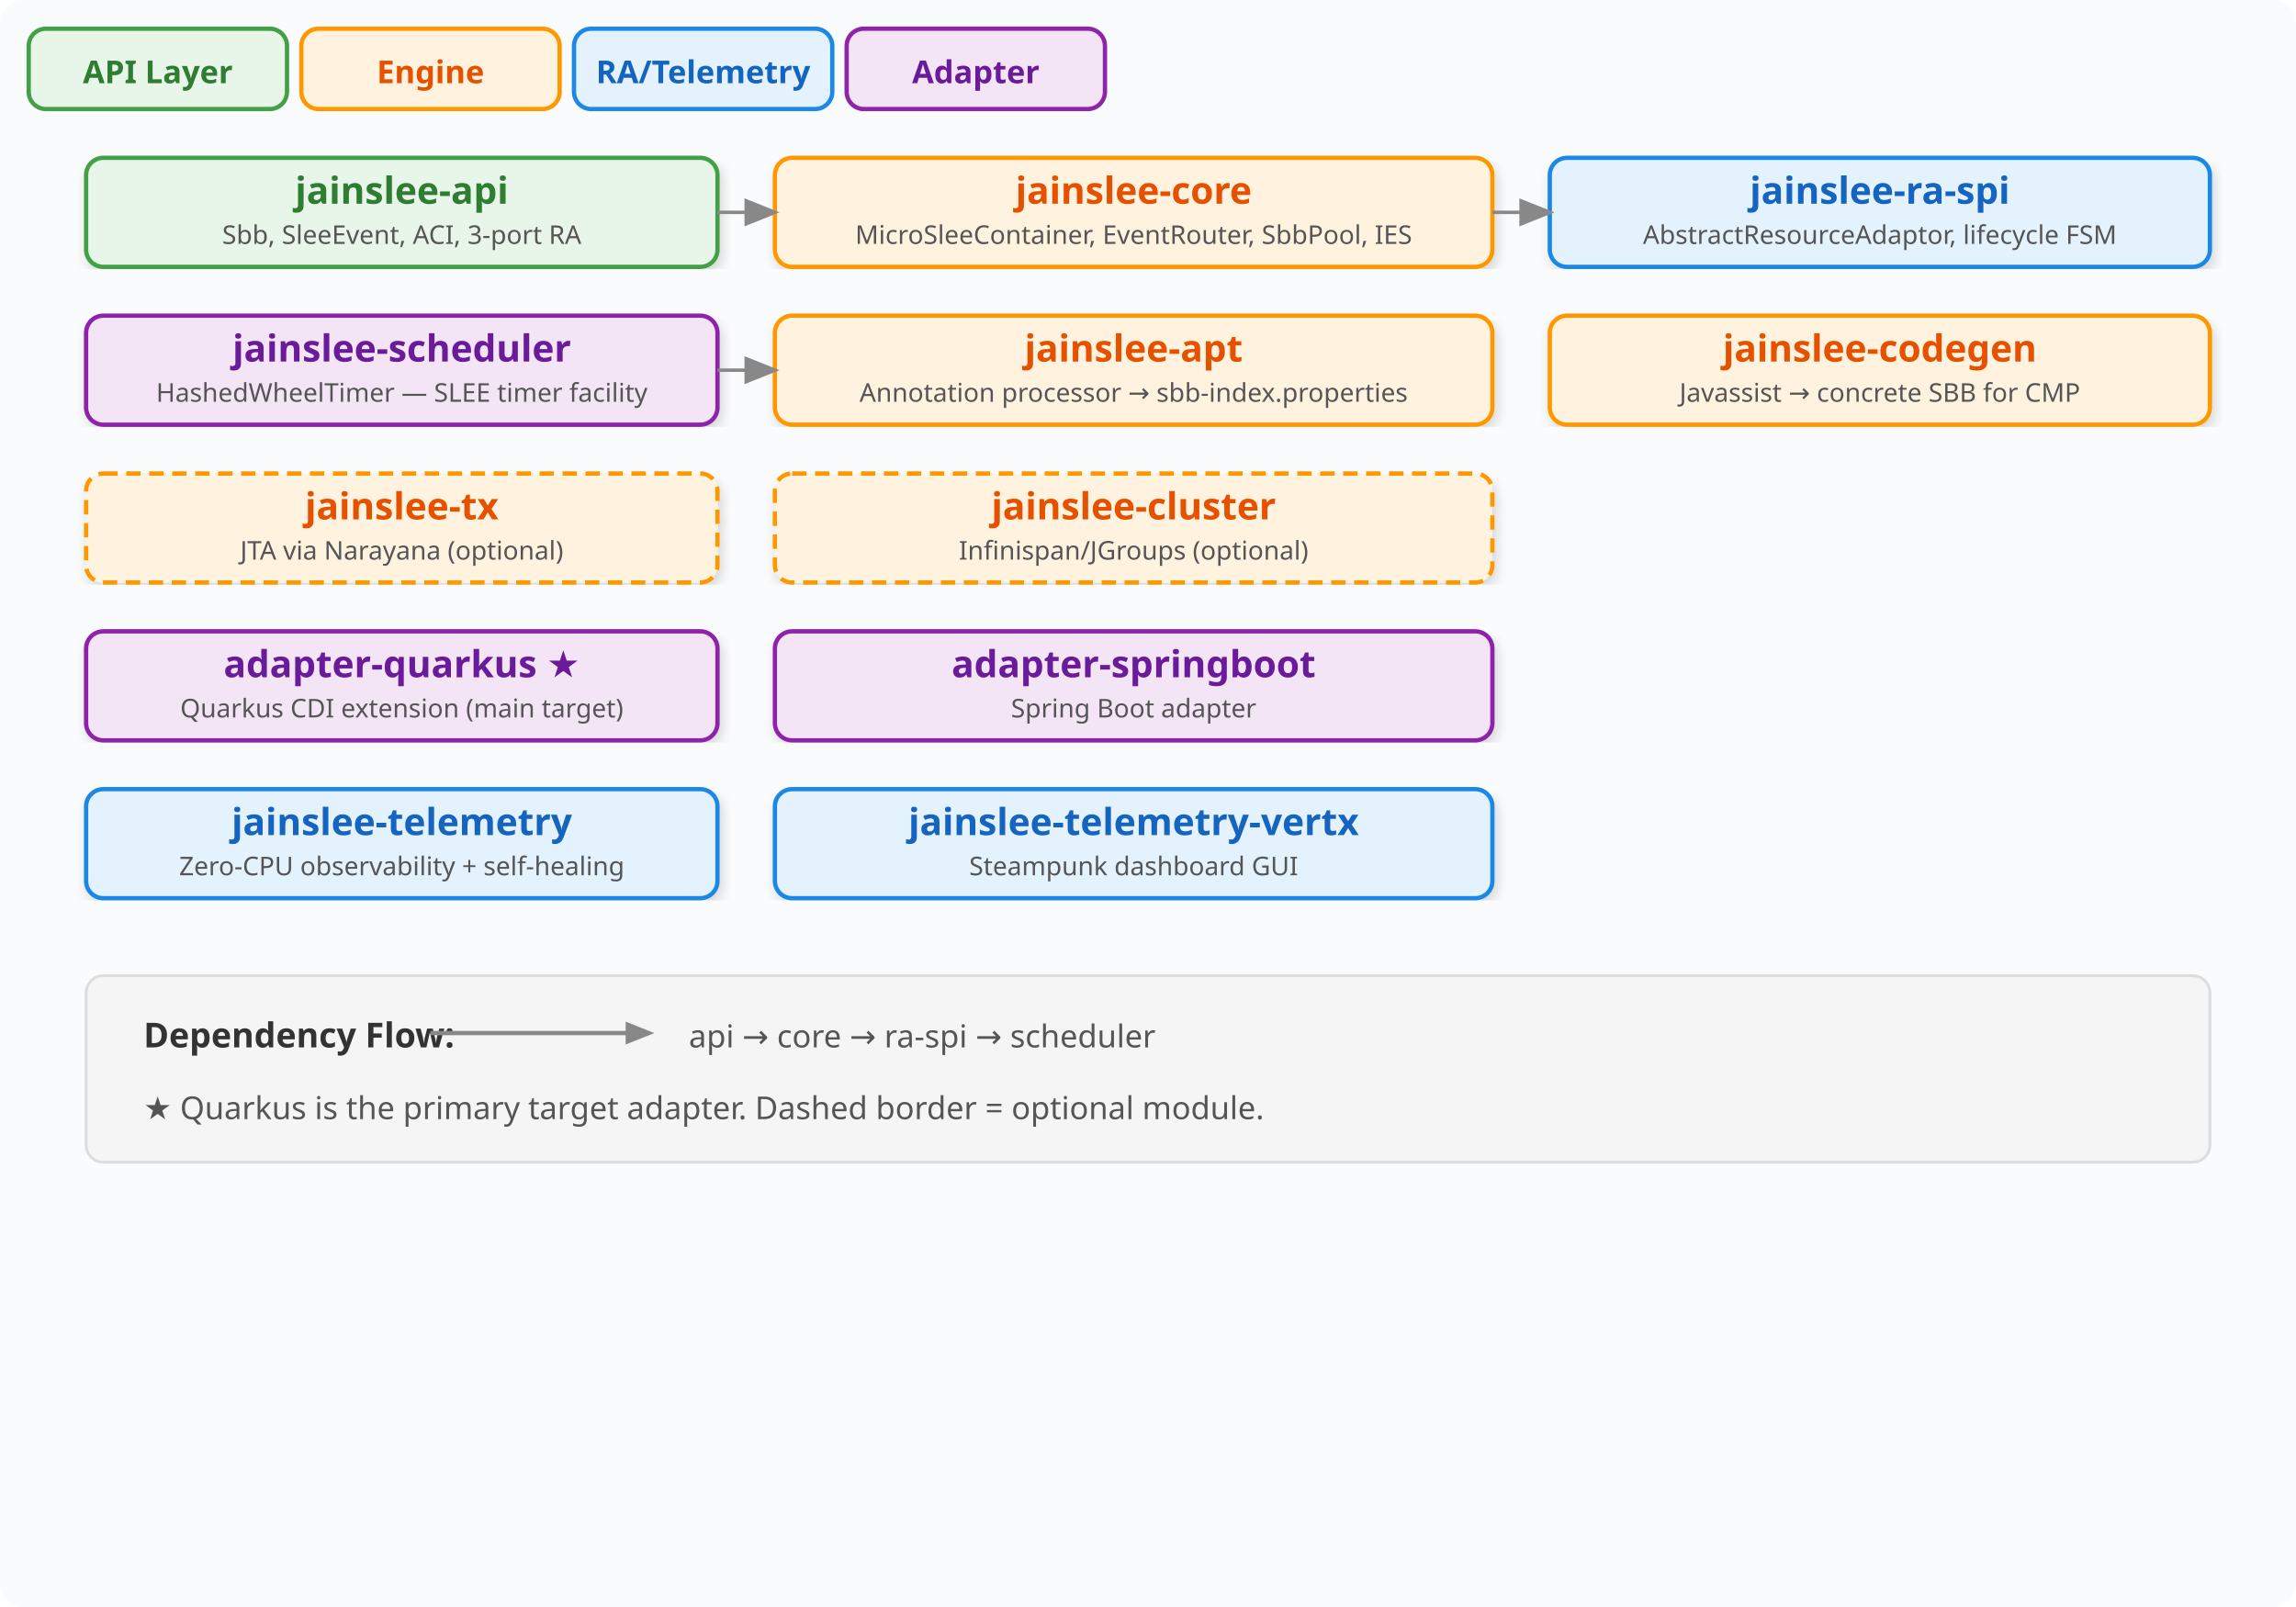
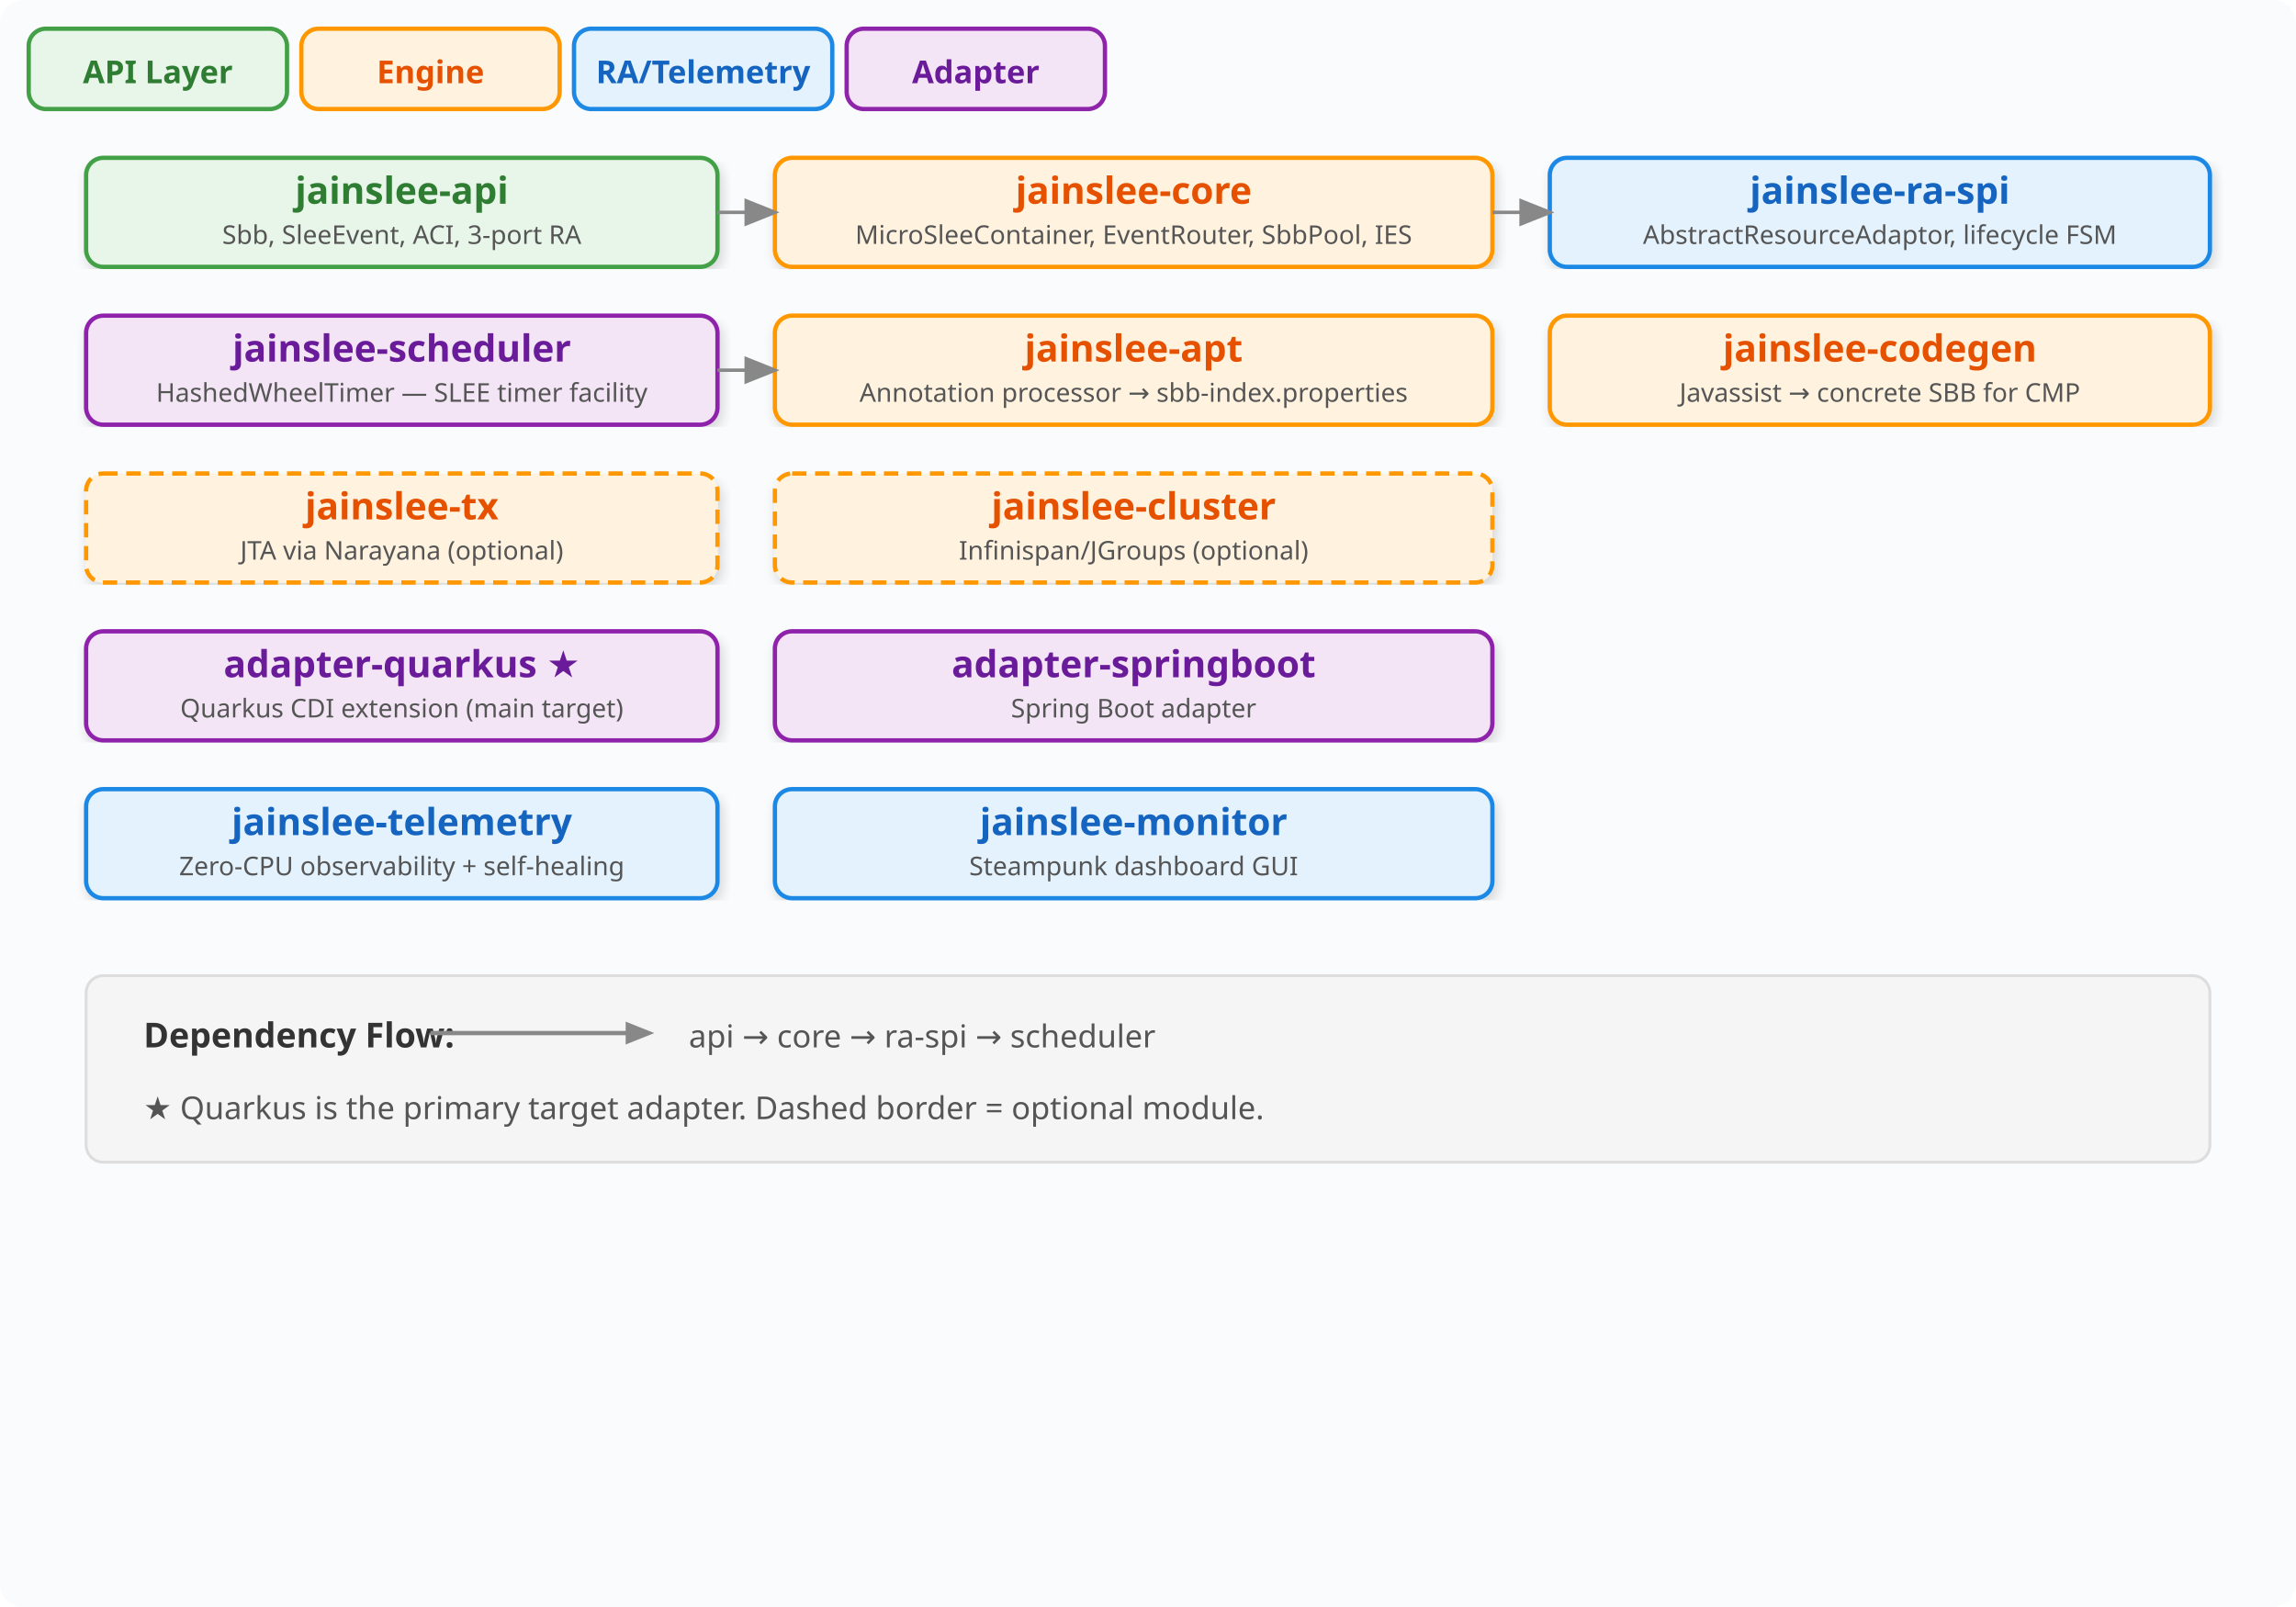
<svg xmlns="http://www.w3.org/2000/svg" viewBox="0 0 800 560" font-family="system-ui, sans-serif">
  <defs>
    <filter id="shadow" x="-2%" y="-2%" width="104%" height="104%">
      <feDropShadow dx="1" dy="2" stdDeviation="2" flood-opacity="0.15" />
    </filter>
  </defs>
  <rect width="800" height="560" fill="#FAFBFC" rx="8" />
  <rect x="10" y="10" width="90" height="28" rx="6" fill="#E8F5E9" stroke="#43A047" stroke-width="1.5" />
  <text x="55" y="29" text-anchor="middle" font-size="11" fill="#2E7D32" font-weight="bold">API Layer</text>
  <rect x="105" y="10" width="90" height="28" rx="6" fill="#FFF3E0" stroke="#FF9800" stroke-width="1.5" />
  <text x="150" y="29" text-anchor="middle" font-size="11" fill="#E65100" font-weight="bold">Engine</text>
  <rect x="200" y="10" width="90" height="28" rx="6" fill="#E3F2FD" stroke="#1E88E5" stroke-width="1.5" />
  <text x="245" y="29" text-anchor="middle" font-size="11" fill="#1565C0" font-weight="bold">RA/Telemetry</text>
  <rect x="295" y="10" width="90" height="28" rx="6" fill="#F3E5F5" stroke="#8E24AA" stroke-width="1.5" />
  <text x="340" y="29" text-anchor="middle" font-size="11" fill="#6A1B9A" font-weight="bold">Adapter</text>
  <rect x="30" y="55" width="220" height="38" rx="6" fill="#E8F5E9" stroke="#43A047" stroke-width="1.5" filter="url(#shadow)" />
  <text x="140" y="71" text-anchor="middle" font-size="13" fill="#2E7D32" font-weight="bold">jainslee-api</text>
  <text x="140" y="85" text-anchor="middle" font-size="9" fill="#555">Sbb, SleeEvent, ACI, 3-port RA</text>
  <rect x="270" y="55" width="250" height="38" rx="6" fill="#FFF3E0" stroke="#FF9800" stroke-width="1.5" filter="url(#shadow)" />
  <text x="395" y="71" text-anchor="middle" font-size="13" fill="#E65100" font-weight="bold">jainslee-core</text>
  <text x="395" y="85" text-anchor="middle" font-size="9" fill="#555">MicroSleeContainer, EventRouter, SbbPool, IES</text>
  <rect x="540" y="55" width="230" height="38" rx="6" fill="#E3F2FD" stroke="#1E88E5" stroke-width="1.5" filter="url(#shadow)" />
  <text x="655" y="71" text-anchor="middle" font-size="13" fill="#1565C0" font-weight="bold">jainslee-ra-spi</text>
  <text x="655" y="85" text-anchor="middle" font-size="9" fill="#555">AbstractResourceAdaptor, lifecycle FSM</text>
  <rect x="30" y="110" width="220" height="38" rx="6" fill="#F3E5F5" stroke="#8E24AA" stroke-width="1.5" filter="url(#shadow)" />
  <text x="140" y="126" text-anchor="middle" font-size="13" fill="#6A1B9A" font-weight="bold">jainslee-scheduler</text>
  <text x="140" y="140" text-anchor="middle" font-size="9" fill="#555">HashedWheelTimer — SLEE timer facility</text>
  <rect x="270" y="110" width="250" height="38" rx="6" fill="#FFF3E0" stroke="#FF9800" stroke-width="1.5" filter="url(#shadow)" />
  <text x="395" y="126" text-anchor="middle" font-size="13" fill="#E65100" font-weight="bold">jainslee-apt</text>
  <text x="395" y="140" text-anchor="middle" font-size="9" fill="#555">Annotation processor → sbb-index.properties</text>
  <rect x="540" y="110" width="230" height="38" rx="6" fill="#FFF3E0" stroke="#FF9800" stroke-width="1.5" filter="url(#shadow)" />
  <text x="655" y="126" text-anchor="middle" font-size="13" fill="#E65100" font-weight="bold">jainslee-codegen</text>
  <text x="655" y="140" text-anchor="middle" font-size="9" fill="#555">Javassist → concrete SBB for CMP</text>
  <rect x="30" y="165" width="220" height="38" rx="6" fill="#FFF3E0" stroke="#FF9800" stroke-width="1.5" stroke-dasharray="5,3" filter="url(#shadow)" />
  <text x="140" y="181" text-anchor="middle" font-size="13" fill="#E65100" font-weight="bold">jainslee-tx</text>
  <text x="140" y="195" text-anchor="middle" font-size="9" fill="#555">JTA via Narayana (optional)</text>
  <rect x="270" y="165" width="250" height="38" rx="6" fill="#FFF3E0" stroke="#FF9800" stroke-width="1.5" stroke-dasharray="5,3" filter="url(#shadow)" />
  <text x="395" y="181" text-anchor="middle" font-size="13" fill="#E65100" font-weight="bold">jainslee-cluster</text>
  <text x="395" y="195" text-anchor="middle" font-size="9" fill="#555">Infinispan/JGroups (optional)</text>
  <rect x="30" y="220" width="220" height="38" rx="6" fill="#F3E5F5" stroke="#8E24AA" stroke-width="1.5" filter="url(#shadow)" />
  <text x="140" y="236" text-anchor="middle" font-size="13" fill="#6A1B9A" font-weight="bold">adapter-quarkus ★</text>
  <text x="140" y="250" text-anchor="middle" font-size="9" fill="#555">Quarkus CDI extension (main target)</text>
  <rect x="270" y="220" width="250" height="38" rx="6" fill="#F3E5F5" stroke="#8E24AA" stroke-width="1.5" filter="url(#shadow)" />
  <text x="395" y="236" text-anchor="middle" font-size="13" fill="#6A1B9A" font-weight="bold">adapter-springboot</text>
  <text x="395" y="250" text-anchor="middle" font-size="9" fill="#555">Spring Boot adapter</text>
  <rect x="30" y="275" width="220" height="38" rx="6" fill="#E3F2FD" stroke="#1E88E5" stroke-width="1.5" filter="url(#shadow)" />
  <text x="140" y="291" text-anchor="middle" font-size="13" fill="#1565C0" font-weight="bold">jainslee-telemetry</text>
  <text x="140" y="305" text-anchor="middle" font-size="9" fill="#555">Zero-CPU observability + self-healing</text>
  <rect x="270" y="275" width="250" height="38" rx="6" fill="#E3F2FD" stroke="#1E88E5" stroke-width="1.5" filter="url(#shadow)" />
-   <text x="395" y="291" text-anchor="middle" font-size="13" fill="#1565C0" font-weight="bold">jainslee-telemetry-vertx</text>
+   <text x="395" y="291" text-anchor="middle" font-size="13" fill="#1565C0" font-weight="bold">jainslee-monitor</text>
  <text x="395" y="305" text-anchor="middle" font-size="9" fill="#555">Steampunk dashboard GUI</text>
  <g stroke="#888" stroke-width="1.2" fill="none">
    <path d="M250,74 L260,74" />
    <polygon points="260,70 270,74 260,78" fill="#888" />
    <path d="M520,74 L530,74" />
    <polygon points="530,70 540,74 530,78" fill="#888" />
    <path d="M250,129 L260,129" />
    <polygon points="260,125 270,129 260,133" fill="#888" />
  </g>
  <rect x="30" y="340" width="740" height="65" rx="6" fill="#F5F5F5" stroke="#DDD" stroke-width="1" />
  <text x="50" y="365" font-size="12" fill="#333" font-weight="bold">Dependency Flow:</text>
  <line x1="150" y1="360" x2="220" y2="360" stroke="#888" stroke-width="1.5" />
  <polygon points="218,356 228,360 218,364" fill="#888" />
  <text x="240" y="365" font-size="11" fill="#555">api → core → ra-spi → scheduler</text>
  <text x="50" y="390" font-size="11" fill="#555">★ Quarkus is the primary target adapter. Dashed border = optional module.</text>
</svg>
